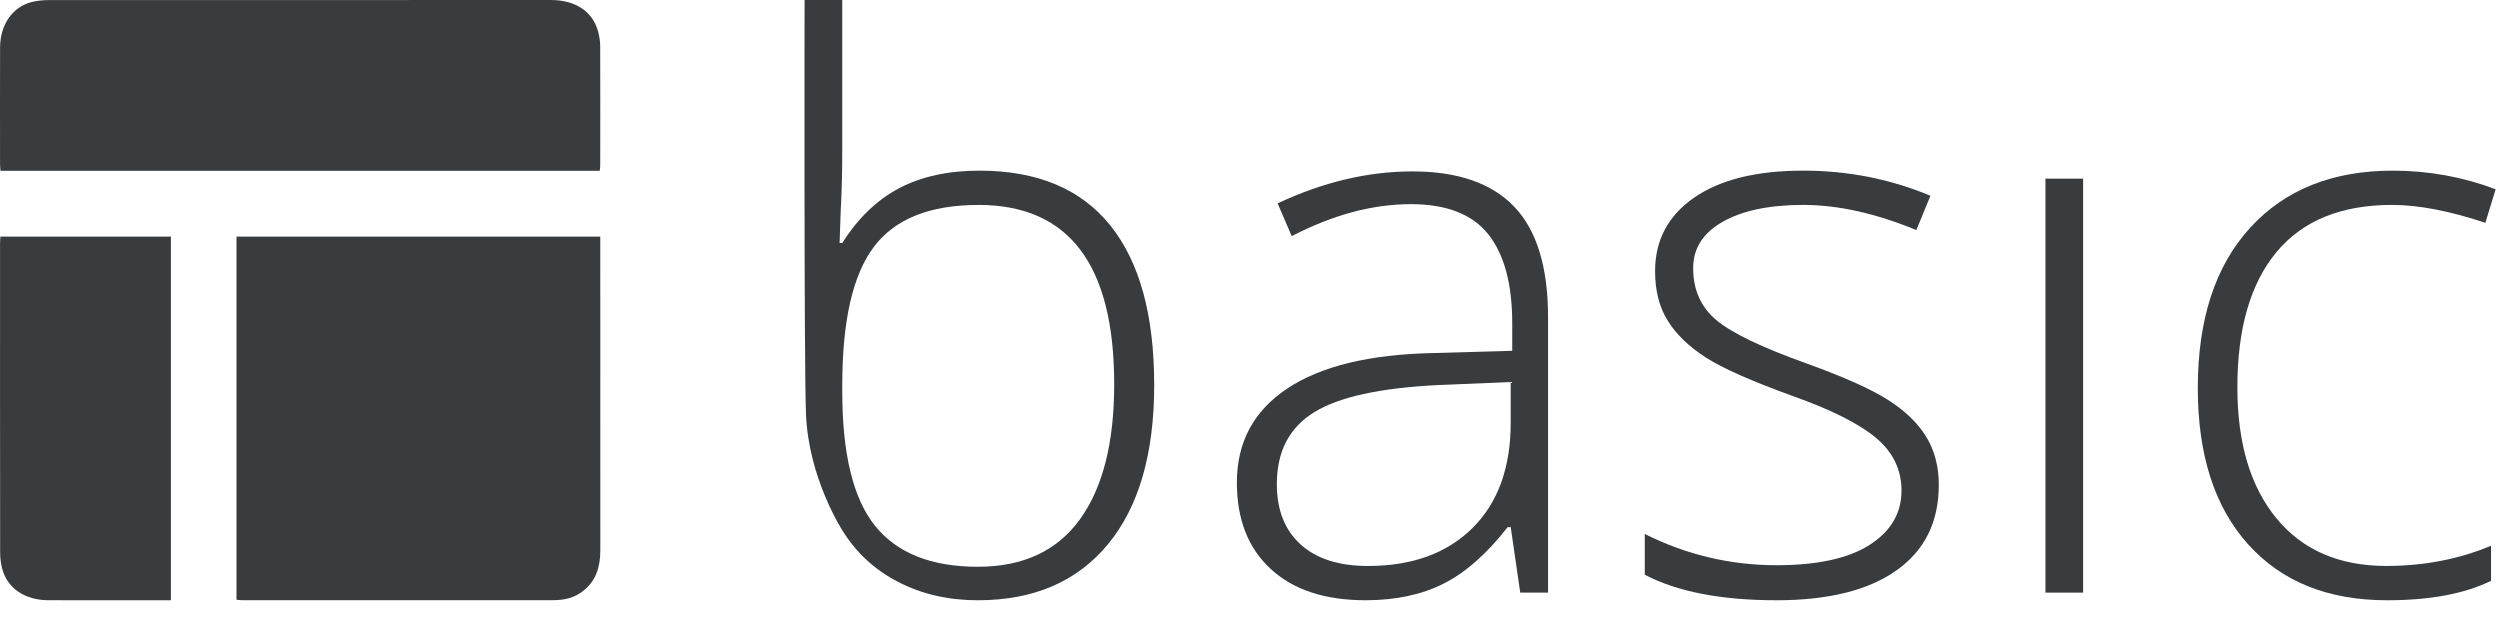
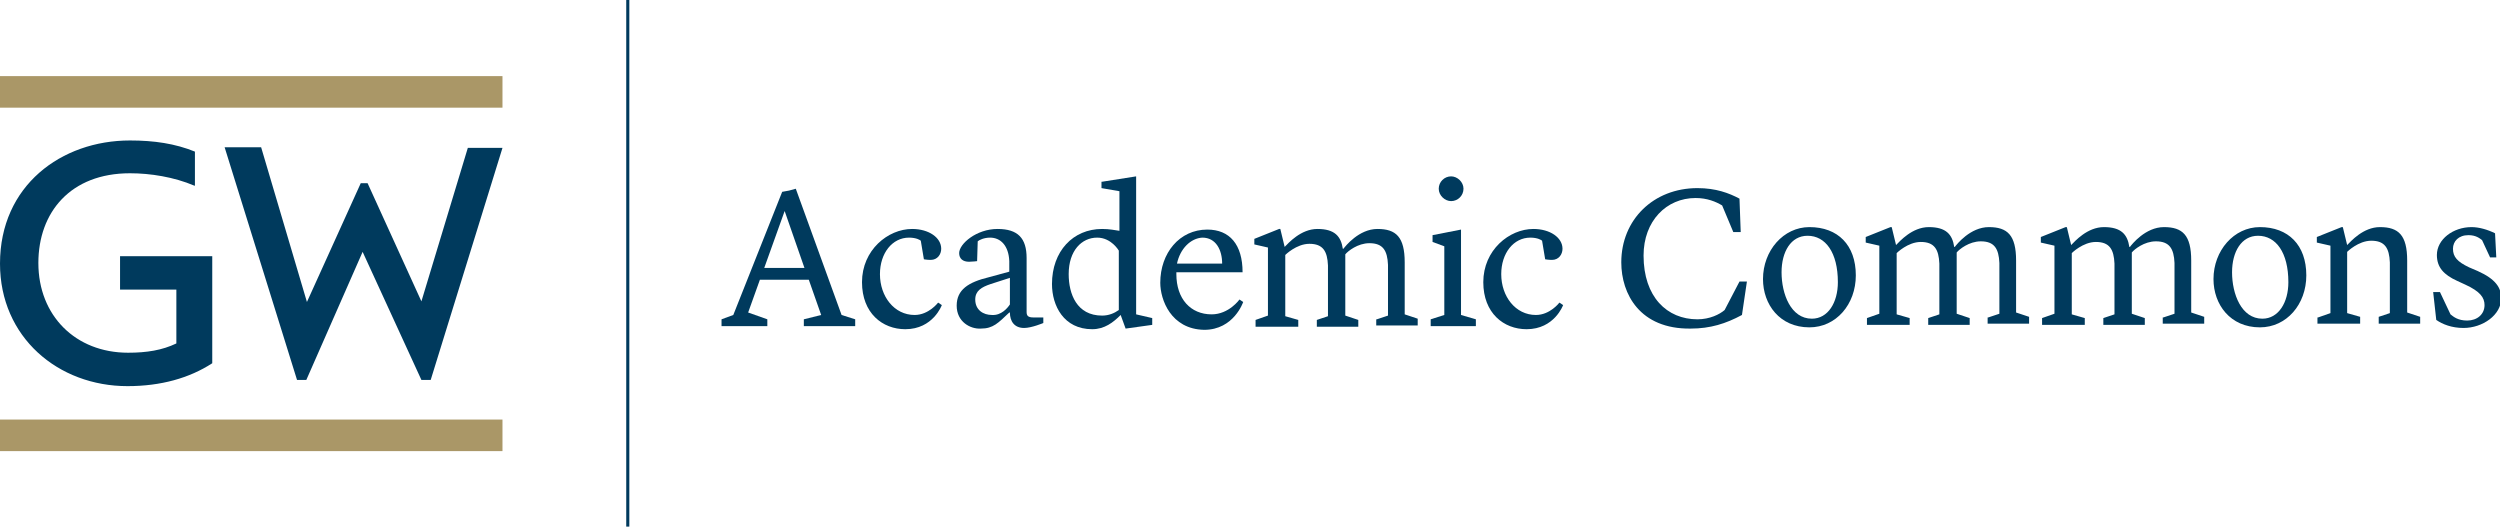
- <svg xmlns="http://www.w3.org/2000/svg" version="1.1" id="Layer_1" x="0px" y="0px" width="162px" height="40px" viewBox="0 0 162 40" enable-background="new 0 0 162 40" xml:space="preserve">
+ <svg xmlns="http://www.w3.org/2000/svg" version="1.1" id="Layer_1" x="0px" y="0px" width="404px" height="85.1px" viewBox="0 0 404 85.1" style="enable-background:new 0 0 404 85.1;" xml:space="preserve">
+   <style type="text/css">
+ 	.st0{fill:#003A5D;}
+ 	.st1{fill:#AA9767;}
+ </style>
  <g>
    <g>
-       <path fill="#383C3F" d="M52.229,26.851C52.094,23.447,52.136,0,52.136,0h2.443v9.65c0,1.449-0.033,2.78-0.1,3.998l-0.073,2.098    h0.173c1.02-1.611,2.25-2.795,3.69-3.552c1.439-0.757,3.17-1.136,5.196-1.136c3.75,0,6.577,1.181,8.477,3.542    c1.9,2.361,2.85,5.812,2.85,10.353c0,4.46-1,7.898-2.999,10.316c-1.999,2.419-4.809,3.628-8.428,3.628    c-1.91,0-3.628-0.396-5.159-1.185c-1.531-0.788-2.74-1.908-3.628-3.356C54.579,34.355,52.397,31,52.229,26.851z M63.415,13.28    c-3.16,0-5.422,0.904-6.787,2.715c-1.367,1.809-2.049,4.796-2.049,8.958v0.421c0,4.046,0.711,6.951,2.134,8.711    c1.424,1.761,3.641,2.641,6.652,2.641c2.928,0,5.132-1.024,6.614-3.074c1.481-2.046,2.221-4.963,2.221-8.747    C72.201,17.154,69.272,13.28,63.415,13.28z" />
-       <path fill="#383C3F" d="M98.511,38.402l-0.617-4.244h-0.197c-1.349,1.728-2.735,2.948-4.159,3.664    c-1.424,0.718-3.105,1.074-5.047,1.074c-2.632,0-4.682-0.674-6.145-2.024c-1.466-1.347-2.197-3.216-2.197-5.601    c0-2.618,1.09-4.649,3.271-6.098c2.178-1.447,5.335-2.213,9.464-2.296l5.109-0.146v-1.778c0-2.549-0.519-4.473-1.555-5.775    c-1.037-1.298-2.707-1.949-5.011-1.949c-2.483,0-5.06,0.692-7.724,2.072l-0.914-2.122c2.946-1.383,5.857-2.072,8.737-2.072    c2.944,0,5.146,0.764,6.603,2.294s2.185,3.915,2.185,7.158v17.842H98.511L98.511,38.402z M88.639,36.675    c2.863,0,5.12-0.818,6.774-2.455c1.653-1.637,2.48-3.911,2.48-6.823v-2.642l-4.688,0.197c-3.77,0.182-6.455,0.771-8.058,1.768    c-1.605,0.994-2.408,2.544-2.408,4.649c0,1.679,0.515,2.984,1.543,3.912C85.31,36.21,86.763,36.675,88.639,36.675z" />
-       <path fill="#383C3F" d="M125.634,31.418c0,2.403-0.913,4.25-2.739,5.541c-1.827,1.293-4.418,1.938-7.775,1.938    c-3.587,0-6.432-0.552-8.539-1.654v-2.641c2.699,1.351,5.547,2.024,8.539,2.024c2.65,0,4.663-0.441,6.035-1.321    c1.375-0.88,2.062-2.053,2.062-3.517c0-1.349-0.548-2.484-1.641-3.405c-1.096-0.921-2.894-1.827-5.394-2.716    c-2.682-0.971-4.566-1.806-5.651-2.505c-1.086-0.699-1.905-1.489-2.455-2.37c-0.553-0.878-0.827-1.952-0.827-3.22    c0-2.007,0.844-3.595,2.529-4.764c1.687-1.167,4.043-1.751,7.072-1.751c2.894,0,5.642,0.542,8.242,1.628l-0.913,2.224    c-2.633-1.086-5.078-1.63-7.329-1.63c-2.191,0-3.925,0.361-5.209,1.087c-1.283,0.723-1.924,1.727-1.924,3.009    c0,1.4,0.497,2.519,1.491,3.357c0.996,0.84,2.939,1.778,5.838,2.813c2.419,0.873,4.179,1.658,5.28,2.357    c1.104,0.699,1.931,1.493,2.48,2.381C125.358,29.174,125.634,30.219,125.634,31.418z" />
-       <path fill="#383C3F" d="M134.987,38.402h-2.442V11.576h2.442V38.402z" />
-       <path fill="#383C3F" d="M154.683,38.897c-3.834,0-6.836-1.21-9.008-3.629c-2.173-2.418-3.258-5.791-3.258-10.118    c0-4.442,1.125-7.901,3.38-10.378c2.254-2.475,5.341-3.714,9.256-3.714c2.32,0,4.541,0.404,6.664,1.208l-0.666,2.172    c-2.32-0.771-4.337-1.159-6.048-1.159c-3.289,0-5.784,1.014-7.479,3.047c-1.692,2.032-2.542,4.956-2.542,8.773    c0,3.619,0.85,6.452,2.542,8.502c1.695,2.049,4.065,3.072,7.109,3.072c2.435,0,4.697-0.436,6.786-1.308v2.271    C159.708,38.478,157.464,38.897,154.683,38.897z" />
-     </g>
-     <g>
-       <path fill="#383C3F" d="M15.325,38.863c0-7.852,0-15.675,0-23.533c7.844,0,15.679,0,23.573,0c0,0.206,0,0.392,0,0.579    c0,6.58-0.002,13.161,0.003,19.742c0,1.057-0.255,1.981-1.137,2.662c-0.571,0.44-1.22,0.578-1.903,0.579    c-6.721,0.007-13.441,0.004-20.159,0.003C15.583,38.895,15.465,38.875,15.325,38.863z" />
-       <path fill="#383C3F" d="M38.863,11.07c-12.952,0-25.877,0-38.83,0c-0.012-0.161-0.03-0.296-0.03-0.431    C0.002,8.121-0.005,5.604,0.005,3.085C0.012,1.59,0.804,0.45,2.066,0.128C2.431,0.035,2.822,0.006,3.2,0.005    C14.035-0.001,24.871,0,35.705,0.001c1.57,0,2.686,0.733,3.044,2.012c0.088,0.313,0.142,0.647,0.144,0.973    c0.01,2.587,0.004,5.174,0.002,7.762C38.896,10.848,38.877,10.948,38.863,11.07z" />
-       <path fill="#383C3F" d="M11.075,38.896c-0.758,0-1.467,0-2.176,0c-1.927,0-3.854,0.006-5.782-0.002    c-1.509-0.007-2.636-0.772-2.975-2.035c-0.093-0.348-0.132-0.719-0.133-1.08C0,29.111,0.002,22.443,0.003,15.776    c0-0.137,0.014-0.273,0.023-0.445c3.688,0,7.355,0,11.049,0C11.075,23.173,11.075,30.996,11.075,38.896z" />
+       <rect x="101.2" class="st0" width="0.5" height="85.1" />
+       <path class="st0" d="M28.6,46.8h-9.2v-5.4h14.9v17.3c-3.7,2.4-8.3,3.7-13.7,3.7C9.4,62.4,0,54.5,0,42.6C0,30,9.9,22.7,21,22.7    c3.9,0,7.3,0.5,10.5,1.8V30h-0.1c-3.3-1.4-7.1-2-10.4-2c-9.6,0-14.8,6.3-14.8,14.5c0,8.5,6,14.5,14.5,14.5c3,0,5.5-0.4,7.8-1.5    V46.8z M68.1,61.4l-9.5-20.7l-9.1,20.7h-1.5L36.3,23.8h5.9l7.4,25l8.7-19.2h1.1l8.7,19.1l7.5-24.8h5.6L69.6,61.4H68.1z" />
+       <path class="st1" d="M0,72.9v-5.1h81.2v5.1H0z M0,17.4v-5.1h81.2v5.1H0z" />
    </g>
  </g>
+   <g>
+     <path class="st0" d="M116.6,51.6l1.9-0.7l7.9-19.9l1.1-0.2l1.1-0.3l7.4,20.4l2.2,0.7v1.1h-8.3v-1.1l2.8-0.7l-2-5.7h-7.9l-1.9,5.3   l3.1,1.1v1.1h-7.4V51.6z M123.5,43.3h6.5l-3.2-9.2h0L123.5,43.3z" />
+     <path class="st0" d="M139.3,45.6c0-5.2,4.2-8.6,8.1-8.6c2.7,0,4.7,1.4,4.7,3.2c0,0.9-0.6,1.8-1.7,1.8c-0.6,0-1.1-0.1-1.1-0.1   l-0.5-3c-0.1-0.1-0.7-0.5-1.9-0.5c-2.7,0-4.7,2.5-4.7,5.9c0,3.6,2.3,6.6,5.6,6.6c2.3,0,3.8-2,3.8-2l0.6,0.4c0,0-1.4,3.9-5.9,3.9   C142.6,53.2,139.3,50.6,139.3,45.6z" />
+     <path class="st0" d="M154.6,49.4c0-2.6,1.9-3.8,5.2-4.6l3.3-0.9v-1.7c-0.1-2.5-1.4-3.8-3.1-3.8c-1,0-1.8,0.4-2,0.6l-0.1,3.2   c0,0-0.8,0.1-1.3,0.1c-1,0-1.6-0.5-1.6-1.4c0-1.5,2.8-3.9,6.2-3.9c3.3,0,4.7,1.5,4.7,4.7v8.7c0,0.6,0.2,0.9,1.1,0.9h1.6v0.9   c0,0-1.9,0.8-3.1,0.8c-1.6,0-2.3-1.1-2.3-2.5h-0.1c-1.8,1.7-2.6,2.6-4.6,2.6C156.8,53.2,154.6,52,154.6,49.4z M163.2,49.2v-4.3   l-3.1,1c-1.5,0.5-2.5,1.1-2.5,2.5c0,1.7,1.3,2.5,2.7,2.5C161.8,51,162.8,49.8,163.2,49.2z" />
+     <path class="st0" d="M177.9,29.4l5.7-0.9v22.3l2.6,0.6v1.1l-4.3,0.6l-0.8-2.2c-1.2,1.2-2.6,2.3-4.6,2.3c-4.6,0-6.5-3.8-6.5-7.3   c0-5.3,3.4-8.9,8.1-8.9c1.2,0,2.1,0.2,2.8,0.3v-6.4l-2.9-0.5V29.4z M180.8,50.1v-9.6c0,0-1.2-2.1-3.5-2.1c-2.5,0-4.6,2.1-4.6,5.9   c0,3.2,1.3,6.7,5.4,6.7C179.2,51,180.1,50.6,180.8,50.1z" />
+     <path class="st0" d="M187.5,45.7c0-4.8,3.1-8.6,7.6-8.6c3.6,0,5.7,2.4,5.7,6.9h-10.7v0.3c0,4,2.3,6.5,5.7,6.5   c2.8,0,4.5-2.4,4.5-2.4l0.6,0.4c0,0-1.5,4.5-6.3,4.5C189.2,53.2,187.5,48.4,187.5,45.7z M190.2,42.6h7.3c0-2.2-1-4.2-3.2-4.2   C192.4,38.5,190.7,40.2,190.2,42.6z" />
+     <path class="st0" d="M222.5,51.6l1.8-0.6v-8.2c-0.1-2.3-0.8-3.5-3-3.5c-1.9,0-3.5,1.3-3.9,1.8v9.9l2.1,0.7v1.1h-6.7v-1.1l1.8-0.6   v-8.2c-0.1-2.3-0.8-3.5-3-3.5c-2.1,0-3.9,1.8-3.9,1.8v9.9l2.1,0.6v1.1h-6.9v-1.1l2-0.7V40l-2.2-0.5v-0.9l4-1.6h0.2l0.7,2.9h0   c0.6-0.6,2.6-2.9,5.3-2.9c2.8,0,3.8,1.2,4.1,3.2h0.1c0.3-0.4,2.5-3.2,5.5-3.2c3,0,4.4,1.3,4.4,5.4v8.4l2.1,0.7v1.1h-6.7V51.6z" />
+     <path class="st0" d="M231.2,51.6l2.2-0.7V39.8l-1.9-0.7V38l4.6-0.9v13.8l2.4,0.7v1.1h-7.3V51.6z M232.5,30.5c0-1.1,0.9-2,2-2   c1,0,2,0.9,2,2c0,1.1-0.9,2-2,2C233.5,32.5,232.5,31.6,232.5,30.5z" />
+     <path class="st0" d="M239.7,45.6c0-5.2,4.2-8.6,8.1-8.6c2.7,0,4.7,1.4,4.7,3.2c0,0.9-0.6,1.8-1.7,1.8c-0.6,0-1.1-0.1-1.1-0.1   l-0.5-3c-0.1-0.1-0.7-0.5-1.9-0.5c-2.7,0-4.7,2.5-4.7,5.9c0,3.6,2.3,6.6,5.6,6.6c2.3,0,3.8-2,3.8-2l0.6,0.4c0,0-1.4,3.9-5.9,3.9   C243,53.2,239.7,50.6,239.7,45.6z" />
+   </g>
+   <g>
+     <path class="st0" d="M262,42.4c0-6.9,5.2-12,12.3-12c3,0,5.1,0.8,6.8,1.7l0.2,5.4h-1.2l-1.8-4.3c-1-0.6-2.4-1.2-4.3-1.2   c-4.7,0-8.4,3.7-8.4,9.3c0,6.7,3.8,10.3,8.7,10.3c2,0,3.6-0.8,4.4-1.5l2.4-4.6h1.2l-0.8,5.4c-2.6,1.4-5.1,2.2-8.3,2.2   C265,53.2,262,47.5,262,42.4z" />
+     <path class="st0" d="M284.9,45.1c0-4.6,3.3-8.4,7.5-8.4c4.6,0,7.5,2.9,7.5,7.8c0,4.7-3.2,8.4-7.5,8.4   C287.6,52.9,284.9,49.2,284.9,45.1z M292.8,51.5c2.6,0,4.2-2.6,4.2-5.9c0-4.8-2-7.5-4.9-7.5c-2.7,0-4.2,2.6-4.2,5.9   C287.9,47.5,289.4,51.5,292.8,51.5z" />
+     <path class="st0" d="M321.3,51.3l1.8-0.6v-8.2c-0.1-2.3-0.8-3.5-3-3.5c-1.9,0-3.5,1.3-3.9,1.8v9.9l2.1,0.7v1.1h-6.7v-1.1l1.8-0.6   v-8.2c-0.1-2.3-0.8-3.5-3-3.5c-2.1,0-3.9,1.8-3.9,1.8v9.9l2.1,0.6v1.1h-6.9v-1.1l2-0.7V39.7l-2.2-0.5v-0.9l4-1.6h0.2l0.7,2.9h0   c0.6-0.6,2.6-2.9,5.3-2.9c2.8,0,3.8,1.2,4.1,3.2h0.1c0.3-0.4,2.5-3.2,5.5-3.2c3,0,4.4,1.3,4.4,5.4v8.4l2.1,0.7v1.1h-6.7V51.3z" />
+     <path class="st0" d="M349.6,51.3l1.8-0.6v-8.2c-0.1-2.3-0.8-3.5-3-3.5c-1.9,0-3.5,1.3-3.9,1.8v9.9l2.1,0.7v1.1h-6.7v-1.1l1.8-0.6   v-8.2c-0.1-2.3-0.8-3.5-3-3.5c-2.1,0-3.9,1.8-3.9,1.8v9.9l2.1,0.6v1.1h-6.9v-1.1l2-0.7V39.7l-2.2-0.5v-0.9l4-1.6h0.2l0.7,2.9h0   c0.6-0.6,2.6-2.9,5.3-2.9c2.8,0,3.8,1.2,4.1,3.2h0.1c0.3-0.4,2.5-3.2,5.5-3.2c3,0,4.4,1.3,4.4,5.4v8.4l2.1,0.7v1.1h-6.7V51.3z" />
+     <path class="st0" d="M357.7,45.1c0-4.6,3.3-8.4,7.5-8.4c4.6,0,7.5,2.9,7.5,7.8c0,4.7-3.2,8.4-7.5,8.4   C360.4,52.9,357.7,49.2,357.7,45.1z M365.6,51.5c2.6,0,4.2-2.6,4.2-5.9c0-4.8-2-7.5-4.9-7.5c-2.7,0-4.2,2.6-4.2,5.9   C360.7,47.5,362.2,51.5,365.6,51.5z" />
+     <path class="st0" d="M374.6,51.3l2-0.7V39.7l-2.2-0.5v-0.9l4-1.6h0.2l0.7,2.9h0c0.6-0.6,2.6-2.9,5.3-2.9c3,0,4.4,1.3,4.4,5.4v8.4   l2.1,0.7v1.1h-6.7v-1.1l1.8-0.6v-8.2c-0.1-2.3-0.8-3.5-3-3.5c-2.1,0-3.9,1.8-3.9,1.8v9.9l2.1,0.6v1.1h-6.9V51.3z" />
+     <path class="st0" d="M393.7,51.7l-0.5-4.5h1.1l1.7,3.6c0.5,0.4,1.2,1,2.7,1c1.6,0,2.8-1,2.8-2.5c0-1.2-0.7-2.2-3.1-3.3l-1.3-0.6   c-2.2-1-3.3-2.2-3.3-4.2c0-2.5,2.6-4.5,5.6-4.5c1.2,0,2.6,0.4,3.8,1l0.2,3.9h-1l-1.3-2.8c-0.4-0.3-1-0.8-2.2-0.8   c-1.6,0-2.5,1-2.5,2.2c0,1.3,0.7,2.1,2.6,3l1.4,0.6c2.9,1.3,3.8,2.7,3.8,4.4c0,2.7-3,4.8-6.1,4.8C396.2,53,394.7,52.4,393.7,51.7z" />
+   </g>
</svg>
